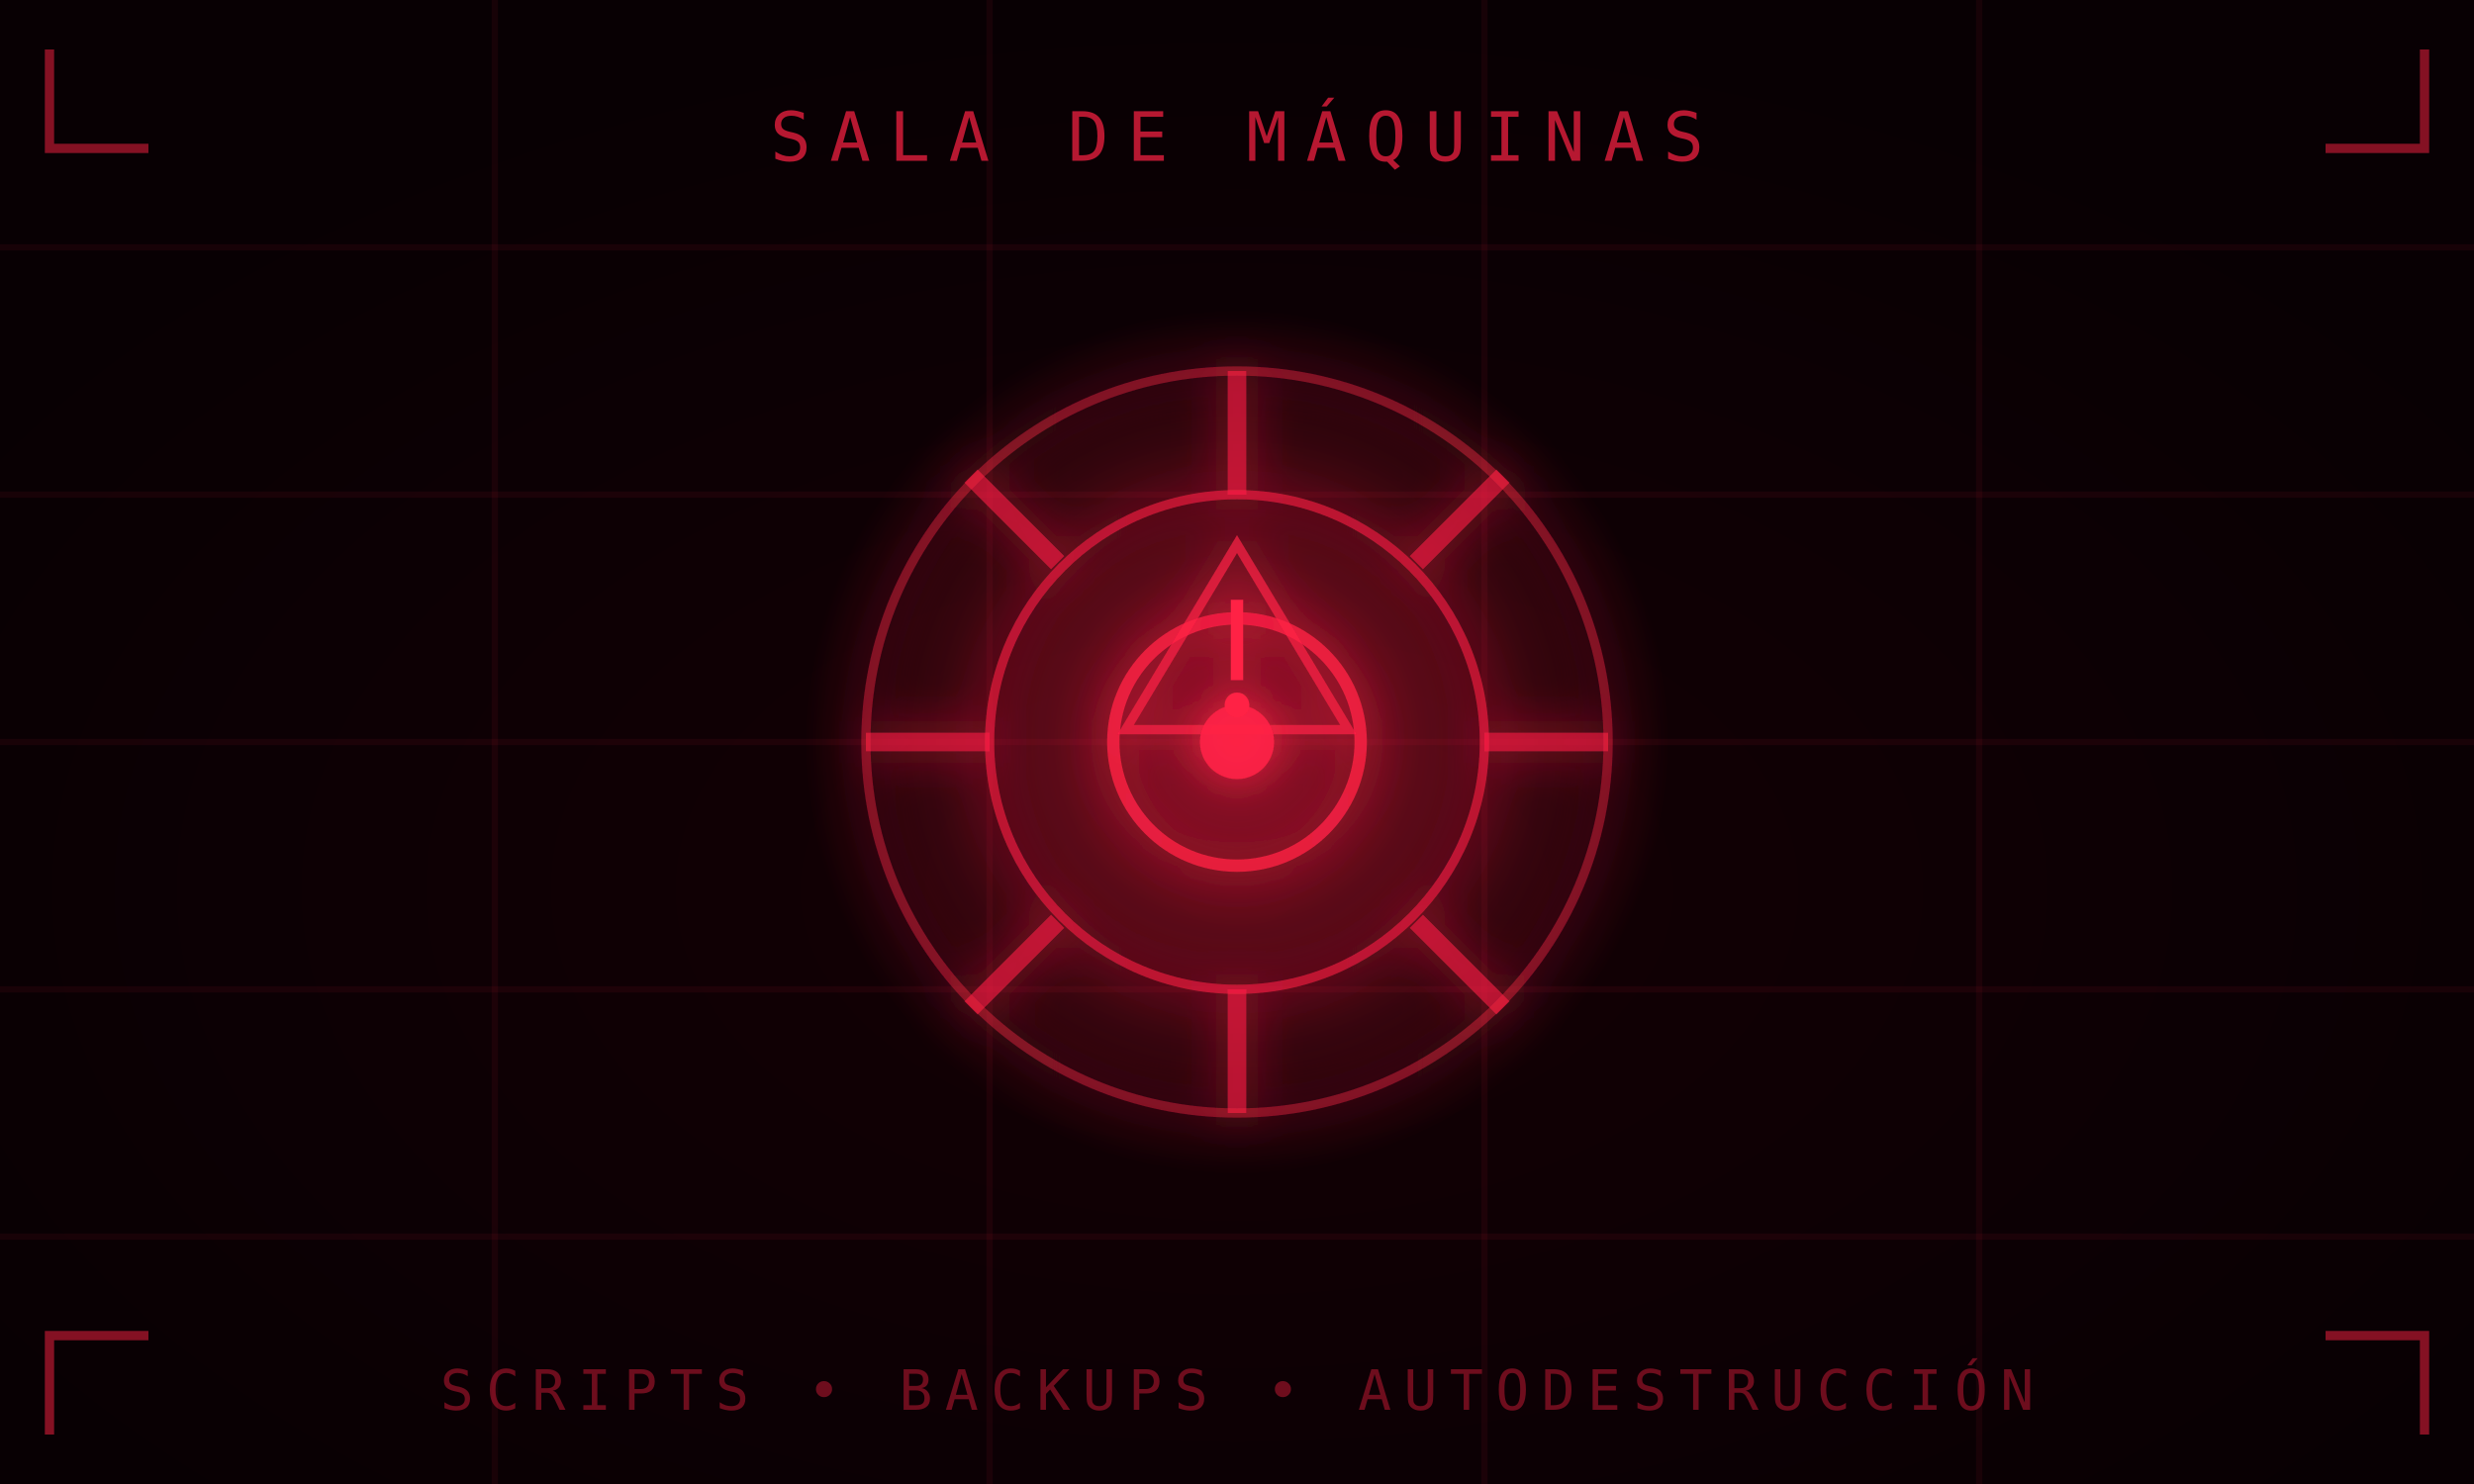
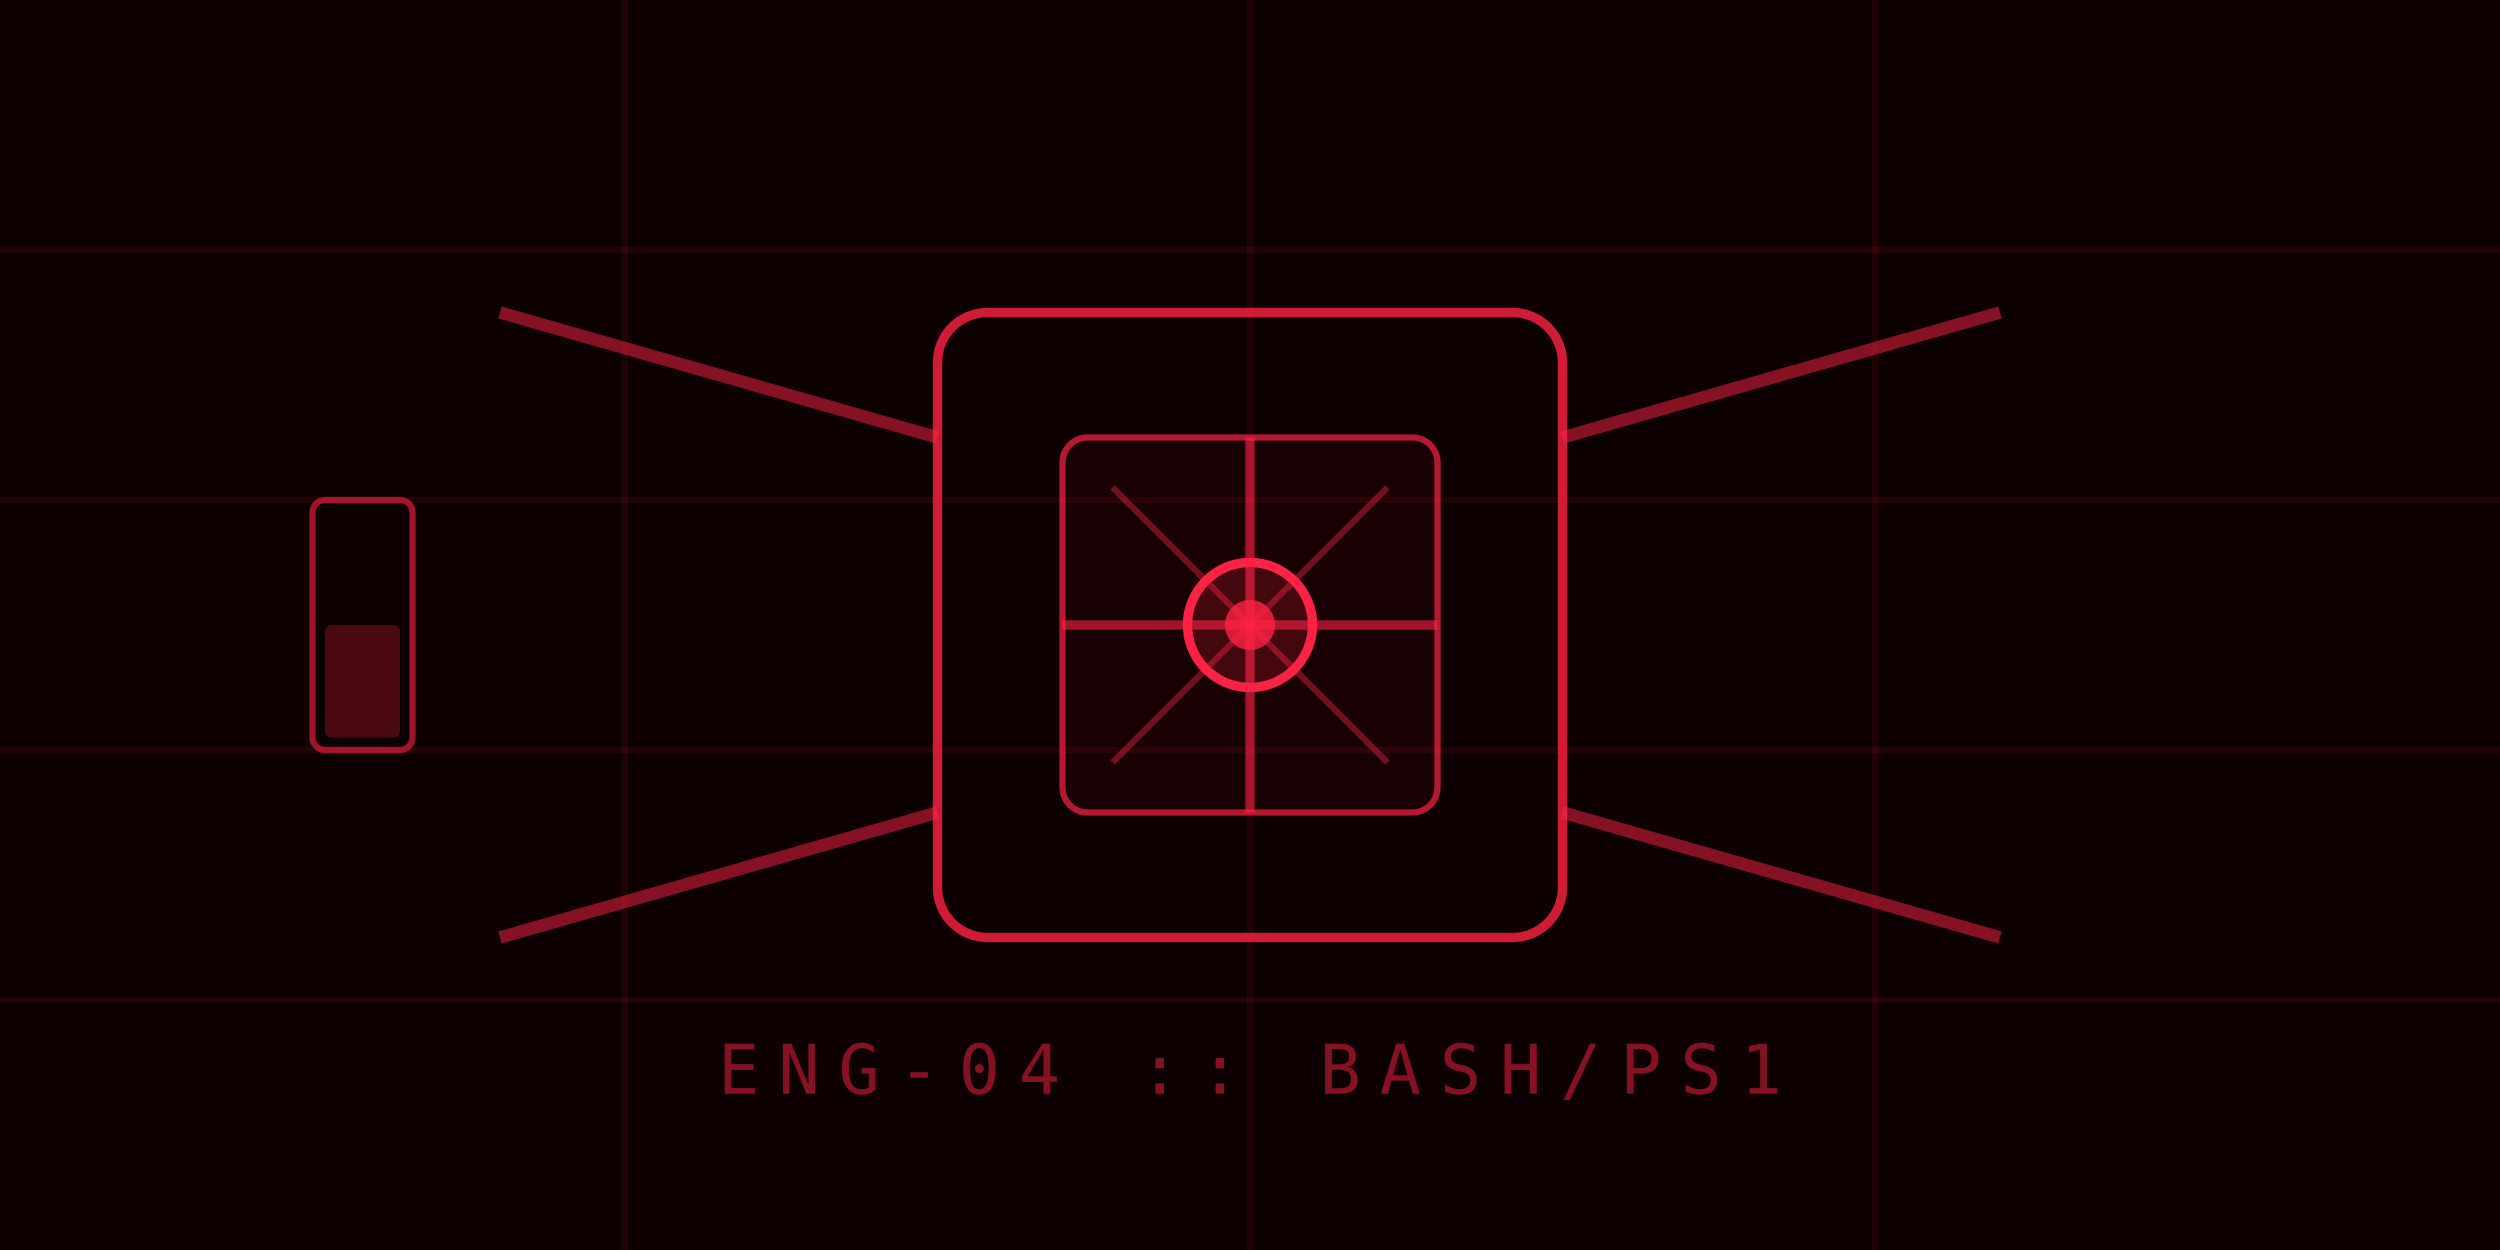
- <svg xmlns="http://www.w3.org/2000/svg" viewBox="0 0 400 240" width="400" height="240">
-   <defs>
-     <radialGradient id="bg4" cx="50%" cy="60%" r="60%">
-       <stop offset="0%" stop-color="#140005" />
-       <stop offset="100%" stop-color="#080003" />
-     </radialGradient>
-     <radialGradient id="core" cx="50%" cy="50%" r="50%">
-       <stop offset="0%" stop-color="#ff224488" />
-       <stop offset="100%" stop-color="#ff224400" />
-     </radialGradient>
-     <filter id="glow4">
-       <feGaussianBlur stdDeviation="4" result="blur" />
-       <feMerge>
-         <feMergeNode in="blur" />
-         <feMergeNode in="SourceGraphic" />
-       </feMerge>
-     </filter>
-   </defs>
-   <rect width="400" height="240" fill="url(#bg4)" />
-   <g stroke="#ff224410" stroke-width="1">
-     <line x1="0" y1="40" x2="400" y2="40" />
-     <line x1="0" y1="80" x2="400" y2="80" />
-     <line x1="0" y1="120" x2="400" y2="120" />
-     <line x1="0" y1="160" x2="400" y2="160" />
-     <line x1="0" y1="200" x2="400" y2="200" />
-     <line x1="80" y1="0" x2="80" y2="240" />
-     <line x1="160" y1="0" x2="160" y2="240" />
-     <line x1="240" y1="0" x2="240" y2="240" />
-     <line x1="320" y1="0" x2="320" y2="240" />
-   </g>
-   <circle cx="200" cy="120" r="70" fill="url(#core)" />
-   <g filter="url(#glow4)" stroke="#ff2244" fill="none">
-     <circle cx="200" cy="120" r="60" stroke-width="1.5" opacity="0.4" />
-     <circle cx="200" cy="120" r="40" stroke-width="1.5" opacity="0.6" />
-     <circle cx="200" cy="120" r="20" stroke-width="2" opacity="0.8" />
-     <circle cx="200" cy="120" r="6" fill="#ff2244" stroke="none" opacity="0.9" />
-     <line x1="200" y1="60" x2="200" y2="80" stroke-width="3" opacity="0.6" />
-     <line x1="200" y1="160" x2="200" y2="180" stroke-width="3" opacity="0.6" />
-     <line x1="140" y1="120" x2="160" y2="120" stroke-width="3" opacity="0.6" />
-     <line x1="240" y1="120" x2="260" y2="120" stroke-width="3" opacity="0.6" />
-     <line x1="157" y1="77" x2="171" y2="91" stroke-width="3" opacity="0.6" />
-     <line x1="243" y1="77" x2="229" y2="91" stroke-width="3" opacity="0.6" />
-     <line x1="157" y1="163" x2="171" y2="149" stroke-width="3" opacity="0.6" />
-     <line x1="243" y1="163" x2="229" y2="149" stroke-width="3" opacity="0.6" />
-     <polygon points="200,88 218,118 182,118" stroke-width="1.5" opacity="0.7" />
-     <line x1="200" y1="97" x2="200" y2="110" stroke-width="2" stroke="#ff2244" />
-     <circle cx="200" cy="114" r="2" fill="#ff2244" stroke="none" />
-   </g>
-   <text x="200" y="26" text-anchor="middle" fill="#ff2244" font-family="monospace" font-size="11" letter-spacing="3" opacity="0.7">SALA DE MÁQUINAS</text>
-   <text x="200" y="228" text-anchor="middle" fill="#ff224466" font-family="monospace" font-size="9" letter-spacing="2">SCRIPTS • BACKUPS • AUTODESTRUCCIÓN</text>
-   <g stroke="#ff2244" stroke-width="1.5" fill="none" opacity="0.5">
-     <polyline points="8,8 8,24 24,24" />
-     <polyline points="392,8 392,24 376,24" />
-     <polyline points="8,232 8,216 24,216" />
-     <polyline points="392,232 392,216 376,216" />
-   </g>
+ <svg xmlns="http://www.w3.org/2000/svg" viewBox="0 0 400 200" width="400" height="200">
+   <rect width="400" height="200" fill="#0d0000" />
+   <line x1="0" y1="40" x2="400" y2="40" stroke="#ff224415" stroke-width="1" />
+   <line x1="0" y1="80" x2="400" y2="80" stroke="#ff224415" stroke-width="1" />
+   <line x1="0" y1="120" x2="400" y2="120" stroke="#ff224415" stroke-width="1" />
+   <line x1="0" y1="160" x2="400" y2="160" stroke="#ff224415" stroke-width="1" />
+   <line x1="100" y1="0" x2="100" y2="200" stroke="#ff224415" stroke-width="1" />
+   <line x1="200" y1="0" x2="200" y2="200" stroke="#ff224415" stroke-width="1" />
+   <line x1="300" y1="0" x2="300" y2="200" stroke="#ff224415" stroke-width="1" />
+   <rect x="150" y="50" width="100" height="100" rx="8" fill="none" stroke="#ff2244" stroke-width="1.5" opacity="0.8" />
+   <rect x="170" y="70" width="60" height="60" rx="4" fill="#ff224410" stroke="#ff2244" stroke-width="1" opacity="0.7" />
+   <line x1="200" y1="70" x2="200" y2="130" stroke="#ff2244" stroke-width="1.5" opacity="0.6" />
+   <line x1="170" y1="100" x2="230" y2="100" stroke="#ff2244" stroke-width="1.5" opacity="0.6" />
+   <line x1="178" y1="78" x2="222" y2="122" stroke="#ff2244" stroke-width="1" opacity="0.4" />
+   <line x1="222" y1="78" x2="178" y2="122" stroke="#ff2244" stroke-width="1" opacity="0.4" />
+   <circle cx="200" cy="100" r="10" fill="#ff224430" stroke="#ff2244" stroke-width="1.5" />
+   <circle cx="200" cy="100" r="4" fill="#ff2244" opacity="0.8" />
+   <line x1="150" y1="70" x2="80" y2="50" stroke="#ff2244" stroke-width="2" opacity="0.5" />
+   <line x1="150" y1="130" x2="80" y2="150" stroke="#ff2244" stroke-width="2" opacity="0.5" />
+   <line x1="250" y1="70" x2="320" y2="50" stroke="#ff2244" stroke-width="2" opacity="0.5" />
+   <line x1="250" y1="130" x2="320" y2="150" stroke="#ff2244" stroke-width="2" opacity="0.5" />
+   <rect x="50" y="80" width="16" height="40" rx="2" fill="none" stroke="#ff2244" stroke-width="1" opacity="0.6" />
+   <rect x="52" y="100" width="12" height="18" rx="1" fill="#ff224440" />
+   <text x="200" y="175" text-anchor="middle" font-family="monospace" font-size="11" fill="#ff224480" letter-spacing="3">ENG-04 :: BASH/PS1</text>
</svg>
